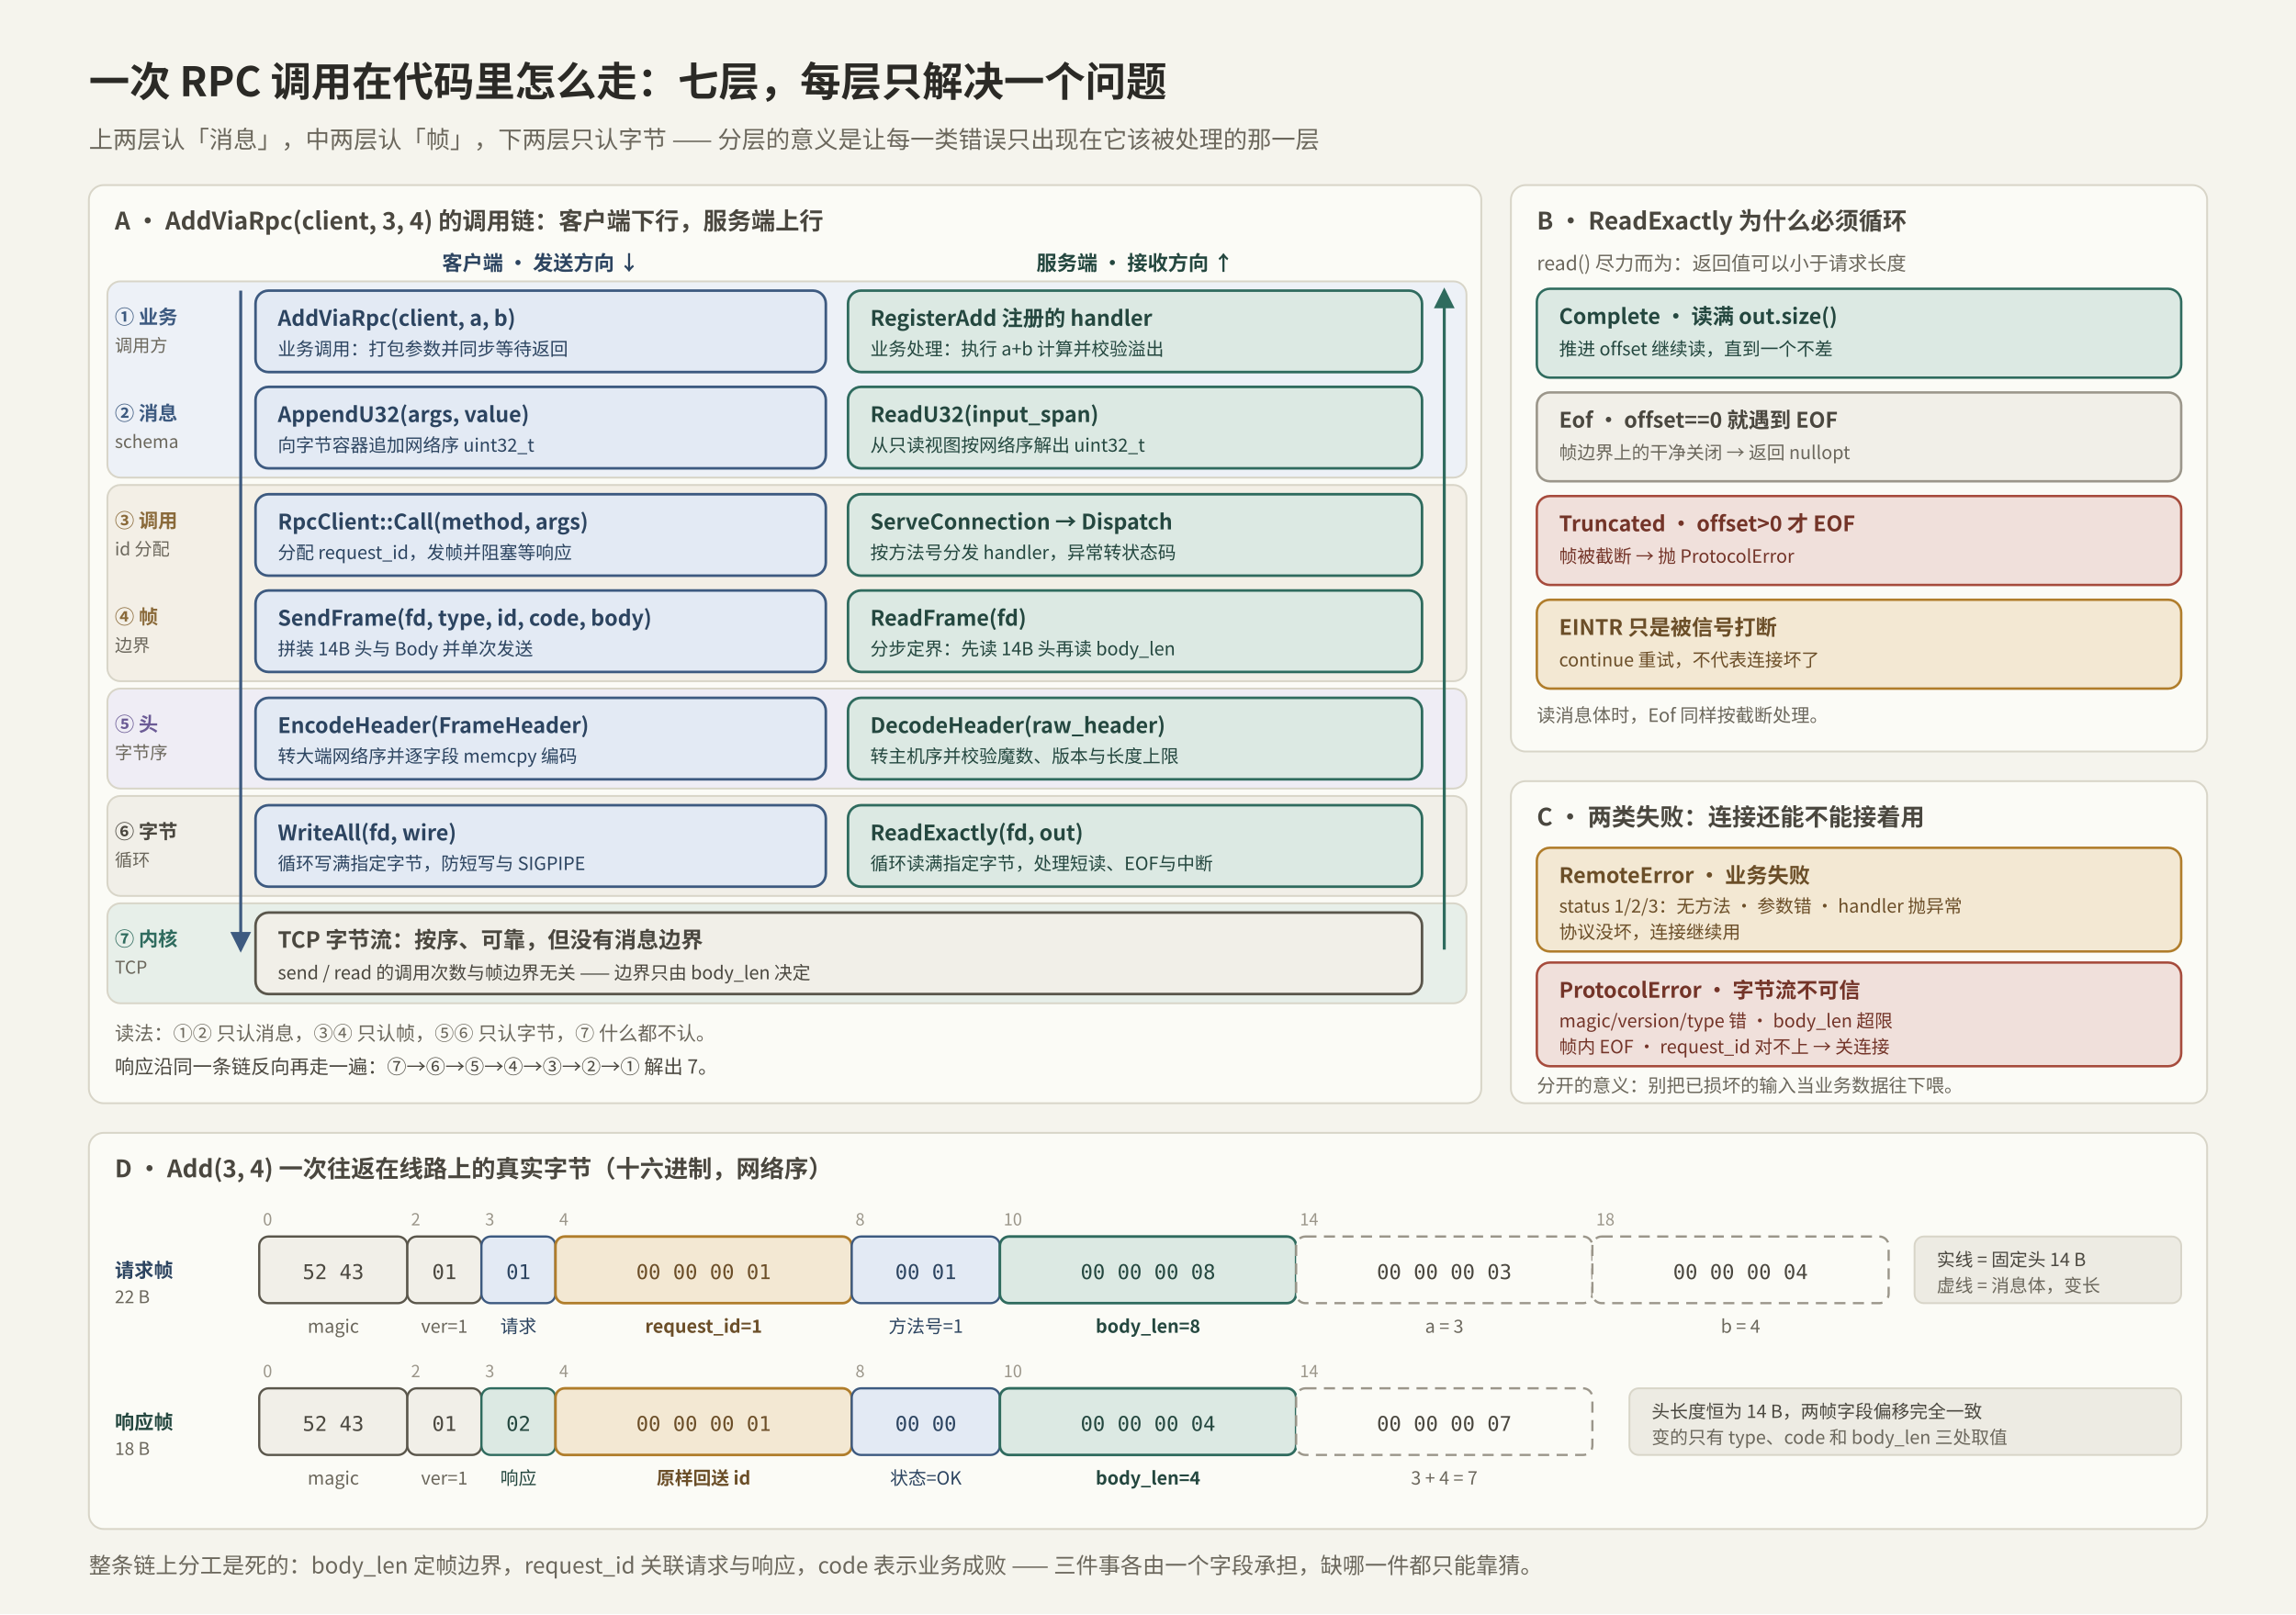
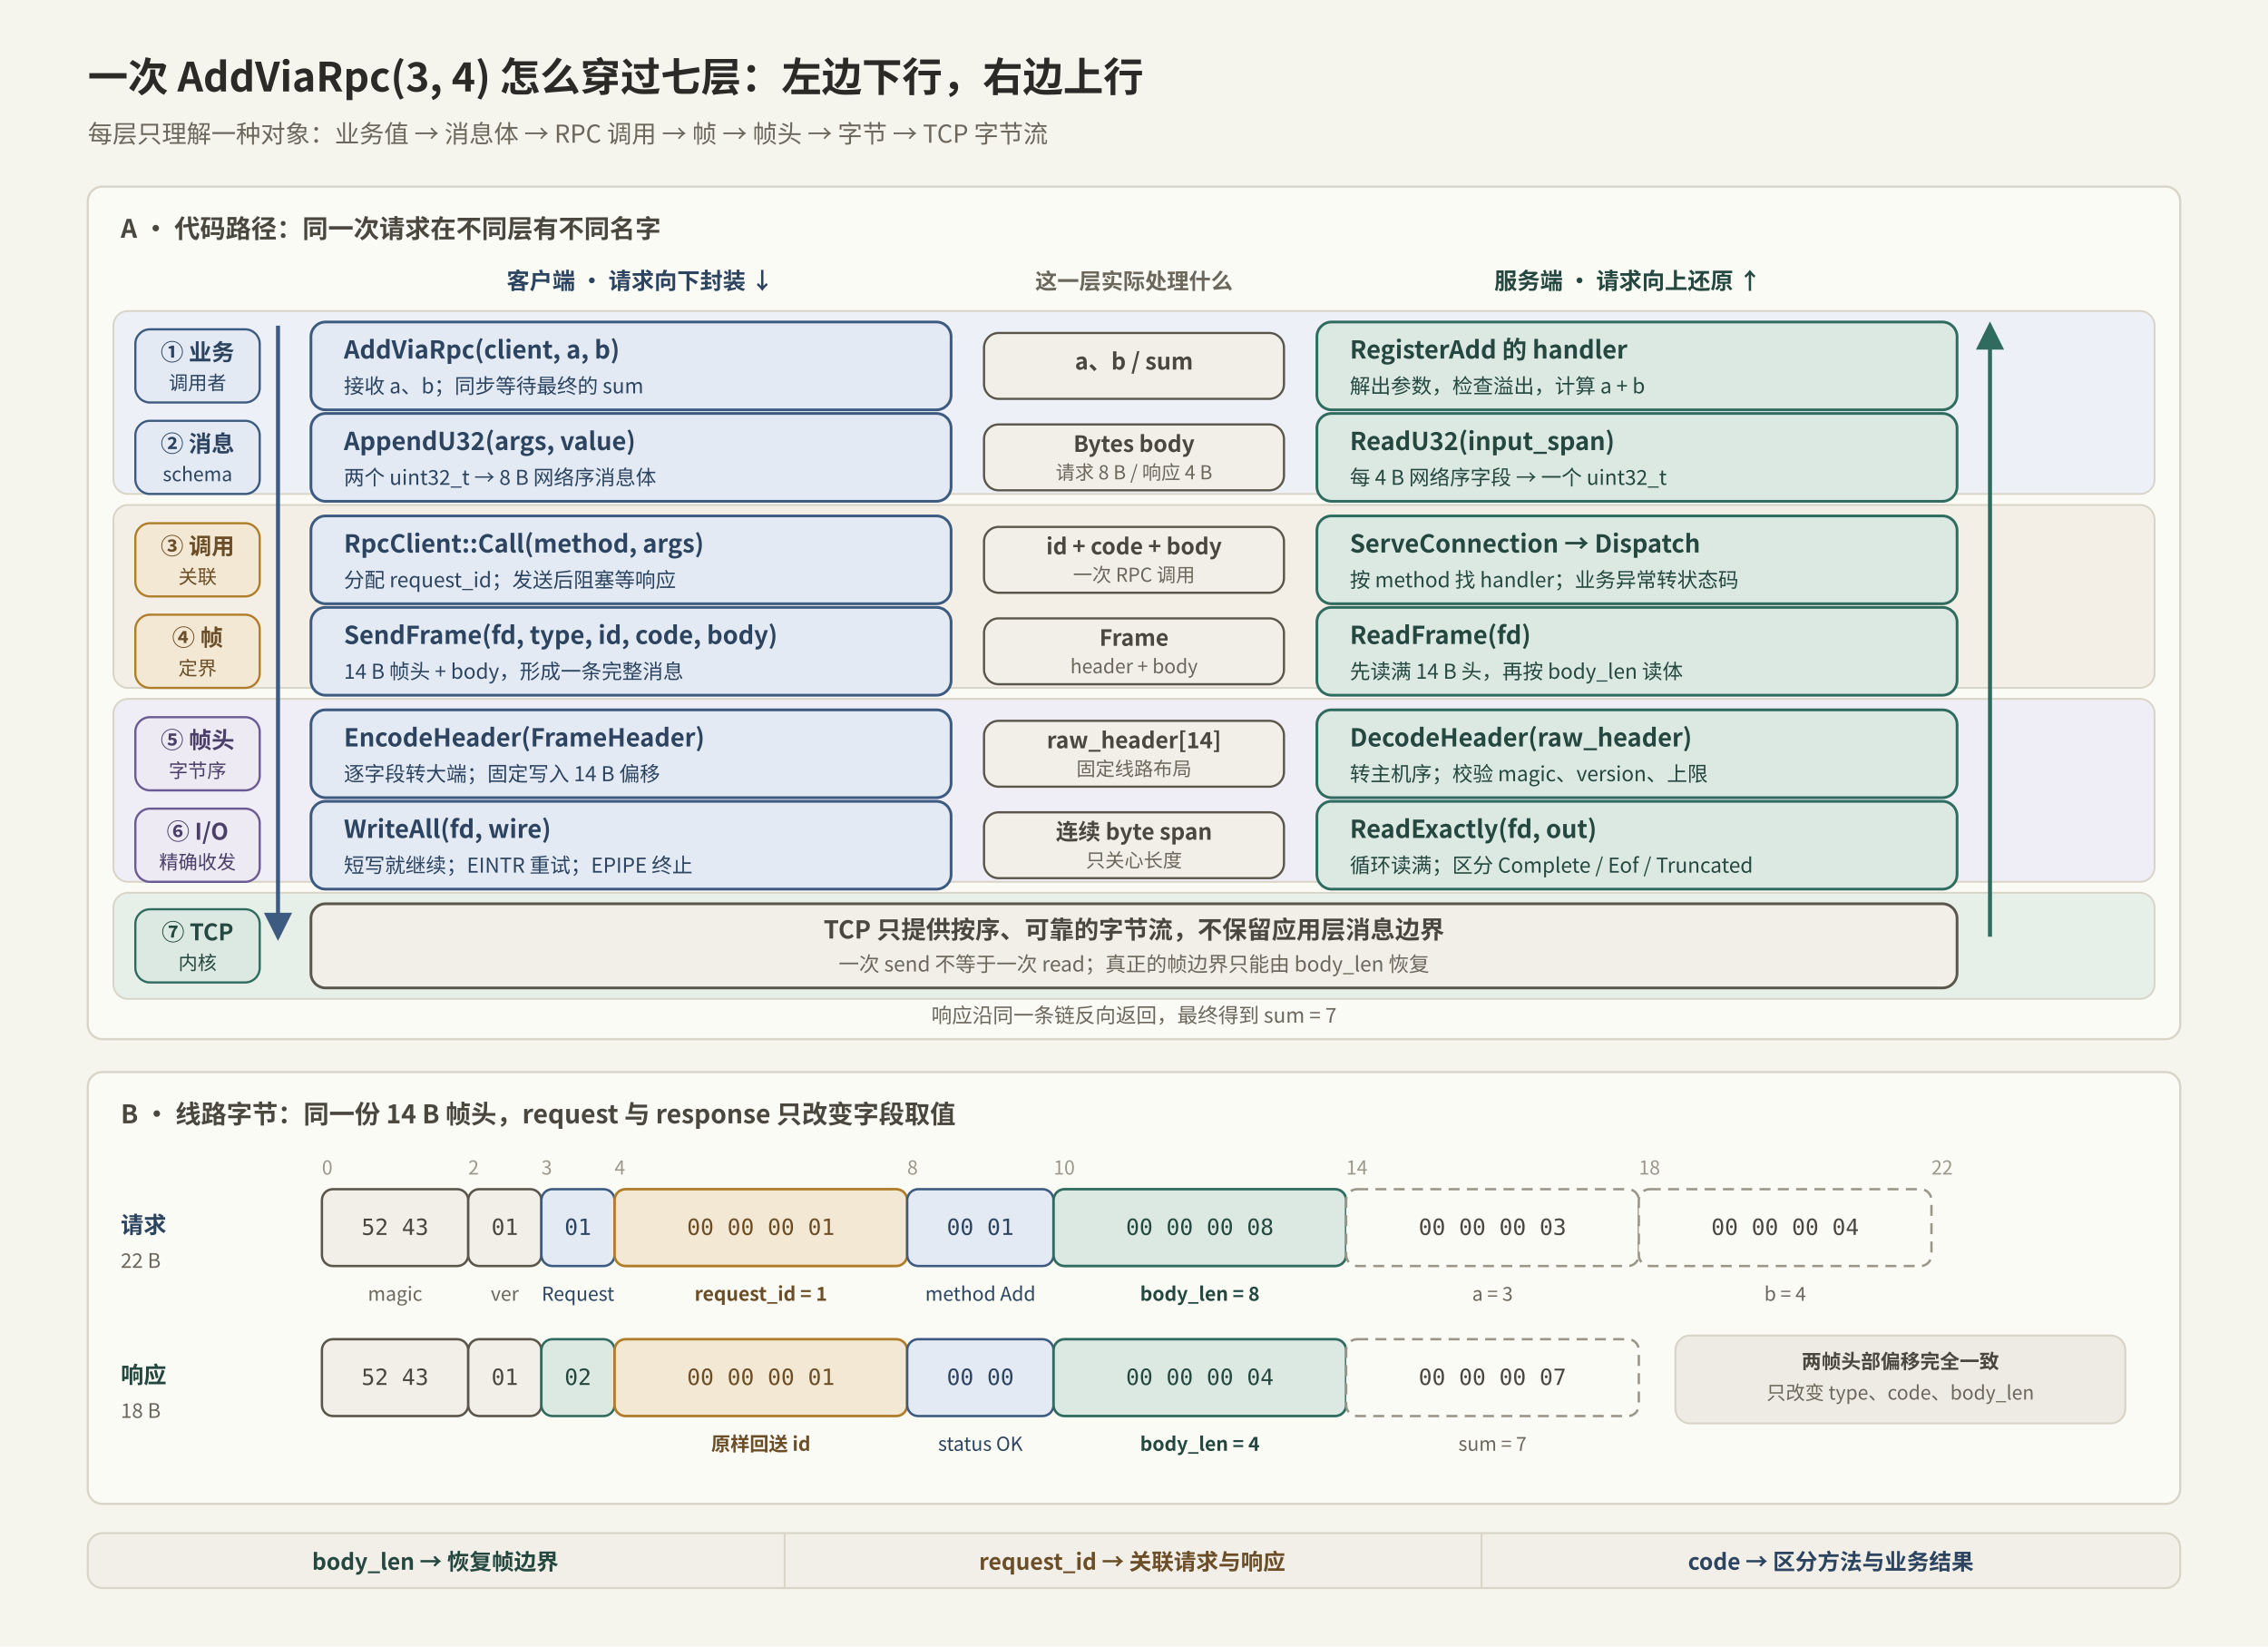
- <svg xmlns="http://www.w3.org/2000/svg" viewBox="0 0 1240 872" font-family="'PingFang SC','Hiragino Sans GB','Microsoft YaHei','Noto Sans CJK SC',sans-serif">
+ <svg xmlns="http://www.w3.org/2000/svg" viewBox="0 0 1240 900" font-family="'PingFang SC','Hiragino Sans GB','Microsoft YaHei','Noto Sans CJK SC',sans-serif">
  <defs>
-     <marker id="arrDown" viewBox="0 0 10 10" refX="8.5" refY="5" markerWidth="7" markerHeight="7" orient="auto-start-reverse">
+     <marker id="arr-blue" viewBox="0 0 10 10" refX="8.5" refY="5" markerWidth="7" markerHeight="7" orient="auto-start-reverse">
      <path d="M0,0 L10,5 L0,10 z" fill="#3D5A80" />
    </marker>
-     <marker id="arrUp" viewBox="0 0 10 10" refX="8.5" refY="5" markerWidth="7" markerHeight="7" orient="auto-start-reverse">
+     <marker id="arr-green" viewBox="0 0 10 10" refX="8.5" refY="5" markerWidth="7" markerHeight="7" orient="auto-start-reverse">
      <path d="M0,0 L10,5 L0,10 z" fill="#2F6B5E" />
    </marker>
-     <marker id="arr" viewBox="0 0 10 10" refX="8.5" refY="5" markerWidth="7" markerHeight="7" orient="auto-start-reverse">
+     <marker id="arr-neutral" viewBox="0 0 10 10" refX="8.5" refY="5" markerWidth="7" markerHeight="7" orient="auto-start-reverse">
      <path d="M0,0 L10,5 L0,10 z" fill="#5A564B" />
    </marker>
  </defs>
-   <rect x="0" y="0" width="1240" height="872" fill="rgb(245, 244, 237)" />
-   <text x="48" y="52" font-size="22" font-weight="700" fill="#2B2A26">一次 RPC 调用在代码里怎么走：七层，每层只解决一个问题</text>
-   <text x="48" y="80" font-size="13" fill="#6B675C">上两层认「消息」，中两层认「帧」，下两层只认字节 —— 分层的意义是让每一类错误只出现在它该被处理的那一层</text>
-   <rect x="48" y="100" width="752" height="496" rx="8" fill="#FBFBF6" stroke="#D8D5C8" stroke-width="1" />
-   <text x="62" y="124" font-size="13" font-weight="700" fill="#4A473F">A · AddViaRpc(client, 3, 4) 的调用链：客户端下行，服务端上行</text>
-   <text x="292" y="146" font-size="11" font-weight="700" fill="#2C4460" text-anchor="middle">客户端 · 发送方向 ↓</text>
-   <text x="613" y="146" font-size="11" font-weight="700" fill="#24473F" text-anchor="middle">服务端 · 接收方向 ↑</text>
-   <rect x="58" y="152" width="734" height="106" rx="7" fill="#EDF1F7" stroke="#D8D5C8" stroke-width="1" />
-   <rect x="58" y="262" width="734" height="106" rx="7" fill="#F3EFE6" stroke="#D8D5C8" stroke-width="1" />
-   <rect x="58" y="372" width="734" height="54" rx="7" fill="#EFEDF5" stroke="#D8D5C8" stroke-width="1" />
-   <rect x="58" y="430" width="734" height="54" rx="7" fill="#F1EFE8" stroke="#D8D5C8" stroke-width="1" />
-   <rect x="58" y="488" width="734" height="54" rx="7" fill="#E7EFE9" stroke="#D8D5C8" stroke-width="1" />
-   <line x1="130" y1="157" x2="130" y2="513" stroke="#3D5A80" stroke-width="1.6" marker-end="url(#arrDown)" />
-   <line x1="780" y1="513" x2="780" y2="157" stroke="#2F6B5E" stroke-width="1.6" marker-end="url(#arrUp)" />
-   <text x="62" y="175" font-size="10.5" font-weight="700" fill="#3D5A80">① 业务</text>
-   <text x="62" y="190" font-size="9.5" fill="#6B675C">调用方</text>
-   <rect x="138" y="157" width="308" height="44" rx="7" fill="#E3EAF4" stroke="#3D5A80" stroke-width="1.4" />
-   <text x="150" y="176" font-size="11.5" font-weight="700" fill="#2C4460">AddViaRpc(client, a, b)</text>
-   <text x="150" y="192" font-size="9.8" fill="#2C4460">业务调用：打包参数并同步等待返回</text>
-   <rect x="458" y="157" width="310" height="44" rx="7" fill="#DCE9E3" stroke="#2F6B5E" stroke-width="1.4" />
-   <text x="470" y="176" font-size="11.5" font-weight="700" fill="#24473F">RegisterAdd 注册的 handler</text>
-   <text x="470" y="192" font-size="9.8" fill="#24473F">业务处理：执行 a+b 计算并校验溢出</text>
-   <text x="62" y="227" font-size="10.5" font-weight="700" fill="#3D5A80">② 消息</text>
-   <text x="62" y="242" font-size="9.5" fill="#6B675C">schema</text>
-   <rect x="138" y="209" width="308" height="44" rx="7" fill="#E3EAF4" stroke="#3D5A80" stroke-width="1.4" />
-   <text x="150" y="228" font-size="11.5" font-weight="700" fill="#2C4460">AppendU32(args, value)</text>
-   <text x="150" y="244" font-size="9.8" fill="#2C4460">向字节容器追加网络序 uint32_t</text>
-   <rect x="458" y="209" width="310" height="44" rx="7" fill="#DCE9E3" stroke="#2F6B5E" stroke-width="1.4" />
-   <text x="470" y="228" font-size="11.5" font-weight="700" fill="#24473F">ReadU32(input_span)</text>
-   <text x="470" y="244" font-size="9.8" fill="#24473F">从只读视图按网络序解出 uint32_t</text>
-   <text x="62" y="285" font-size="10.5" font-weight="700" fill="#8A6A3A">③ 调用</text>
-   <text x="62" y="300" font-size="9.5" fill="#6B675C">id 分配</text>
-   <rect x="138" y="267" width="308" height="44" rx="7" fill="#E3EAF4" stroke="#3D5A80" stroke-width="1.4" />
-   <text x="150" y="286" font-size="11.5" font-weight="700" fill="#2C4460">RpcClient::Call(method, args)</text>
-   <text x="150" y="302" font-size="9.8" fill="#2C4460">分配 request_id，发帧并阻塞等响应</text>
-   <rect x="458" y="267" width="310" height="44" rx="7" fill="#DCE9E3" stroke="#2F6B5E" stroke-width="1.4" />
-   <text x="470" y="286" font-size="11.5" font-weight="700" fill="#24473F">ServeConnection → Dispatch</text>
-   <text x="470" y="302" font-size="9.8" fill="#24473F">按方法号分发 handler，异常转状态码</text>
-   <text x="62" y="337" font-size="10.5" font-weight="700" fill="#8A6A3A">④ 帧</text>
-   <text x="62" y="352" font-size="9.5" fill="#6B675C">边界</text>
-   <rect x="138" y="319" width="308" height="44" rx="7" fill="#E3EAF4" stroke="#3D5A80" stroke-width="1.4" />
-   <text x="150" y="338" font-size="11.5" font-weight="700" fill="#2C4460">SendFrame(fd, type, id, code, body)</text>
-   <text x="150" y="354" font-size="9.8" fill="#2C4460">拼装 14B 头与 Body 并单次发送</text>
-   <rect x="458" y="319" width="310" height="44" rx="7" fill="#DCE9E3" stroke="#2F6B5E" stroke-width="1.4" />
-   <text x="470" y="338" font-size="11.5" font-weight="700" fill="#24473F">ReadFrame(fd)</text>
-   <text x="470" y="354" font-size="9.8" fill="#24473F">分步定界：先读 14B 头再读 body_len</text>
-   <text x="62" y="395" font-size="10.5" font-weight="700" fill="#6B5B95">⑤ 头</text>
-   <text x="62" y="410" font-size="9.5" fill="#6B675C">字节序</text>
-   <rect x="138" y="377" width="308" height="44" rx="7" fill="#E3EAF4" stroke="#3D5A80" stroke-width="1.4" />
-   <text x="150" y="396" font-size="11.5" font-weight="700" fill="#2C4460">EncodeHeader(FrameHeader)</text>
-   <text x="150" y="412" font-size="9.8" fill="#2C4460">转大端网络序并逐字段 memcpy 编码</text>
-   <rect x="458" y="377" width="310" height="44" rx="7" fill="#DCE9E3" stroke="#2F6B5E" stroke-width="1.4" />
-   <text x="470" y="396" font-size="11.5" font-weight="700" fill="#24473F">DecodeHeader(raw_header)</text>
-   <text x="470" y="412" font-size="9.8" fill="#24473F">转主机序并校验魔数、版本与长度上限</text>
-   <text x="62" y="453" font-size="10.5" font-weight="700" fill="#4A473F">⑥ 字节</text>
-   <text x="62" y="468" font-size="9.5" fill="#6B675C">循环</text>
-   <rect x="138" y="435" width="308" height="44" rx="7" fill="#E3EAF4" stroke="#3D5A80" stroke-width="1.4" />
-   <text x="150" y="454" font-size="11.5" font-weight="700" fill="#2C4460">WriteAll(fd, wire)</text>
-   <text x="150" y="470" font-size="9.8" fill="#2C4460">循环写满指定字节，防短写与 SIGPIPE</text>
-   <rect x="458" y="435" width="310" height="44" rx="7" fill="#DCE9E3" stroke="#2F6B5E" stroke-width="1.4" />
-   <text x="470" y="454" font-size="11.5" font-weight="700" fill="#24473F">ReadExactly(fd, out)</text>
-   <text x="470" y="470" font-size="9.8" fill="#24473F">循环读满指定字节，处理短读、EOF与中断</text>
-   <text x="62" y="511" font-size="10.5" font-weight="700" fill="#2F6B5E">⑦ 内核</text>
-   <text x="62" y="526" font-size="9.5" fill="#6B675C">TCP</text>
-   <rect x="138" y="493" width="630" height="44" rx="7" fill="#F1EFE8" stroke="#5A564B" stroke-width="1.4" />
-   <text x="150" y="512" font-size="12" font-weight="700" fill="#4A473F">TCP 字节流：按序、可靠，但没有消息边界</text>
-   <text x="150" y="529" font-size="9.8" fill="#4A473F">send / read 的调用次数与帧边界无关 —— 边界只由 body_len 决定</text>
-   <text x="62" y="562" font-size="10.5" fill="#6B675C">读法：①② 只认消息，③④ 只认帧，⑤⑥ 只认字节，⑦ 什么都不认。</text>
-   <text x="62" y="580" font-size="10.5" fill="#4A473F">响应沿同一条链反向再走一遍：⑦→⑥→⑤→④→③→②→① 解出 7。</text>
-   <rect x="816" y="100" width="376" height="306" rx="8" fill="#FBFBF6" stroke="#D8D5C8" stroke-width="1" />
-   <text x="830" y="124" font-size="13" font-weight="700" fill="#4A473F">B · ReadExactly 为什么必须循环</text>
-   <text x="830" y="146" font-size="10.5" fill="#6B675C">read() 尽力而为：返回值可以小于请求长度</text>
-   <rect x="830" y="156" width="348" height="48" rx="7" fill="#DCE9E3" stroke="#2F6B5E" stroke-width="1.3" />
-   <text x="842" y="175" font-size="11.5" font-weight="700" fill="#24473F">Complete · 读满 out.size()</text>
-   <text x="842" y="192" font-size="9.8" fill="#24473F">推进 offset 继续读，直到一个不差</text>
-   <rect x="830" y="212" width="348" height="48" rx="7" fill="#F1EFE8" stroke="#9B968A" stroke-width="1.3" />
-   <text x="842" y="231" font-size="11.5" font-weight="700" fill="#4A473F">Eof · offset==0 就遇到 EOF</text>
-   <text x="842" y="248" font-size="9.8" fill="#6B675C">帧边界上的干净关闭 → 返回 nullopt</text>
-   <rect x="830" y="268" width="348" height="48" rx="7" fill="#F0E0DB" stroke="#A64B3C" stroke-width="1.3" />
-   <text x="842" y="287" font-size="11.5" font-weight="700" fill="#733428">Truncated · offset&gt;0 才 EOF</text>
-   <text x="842" y="304" font-size="9.8" fill="#733428">帧被截断 → 抛 ProtocolError</text>
-   <rect x="830" y="324" width="348" height="48" rx="7" fill="#F3E8D3" stroke="#B07D2B" stroke-width="1.3" />
-   <text x="842" y="343" font-size="11.5" font-weight="700" fill="#6B4E28">EINTR 只是被信号打断</text>
-   <text x="842" y="360" font-size="9.8" fill="#6B4E28">continue 重试，不代表连接坏了</text>
-   <text x="830" y="390" font-size="10" fill="#6B675C">读消息体时，Eof 同样按截断处理。</text>
-   <rect x="816" y="422" width="376" height="174" rx="8" fill="#FBFBF6" stroke="#D8D5C8" stroke-width="1" />
-   <text x="830" y="446" font-size="13" font-weight="700" fill="#4A473F">C · 两类失败：连接还能不能接着用</text>
-   <rect x="830" y="458" width="348" height="56" rx="7" fill="#F3E8D3" stroke="#B07D2B" stroke-width="1.3" />
-   <text x="842" y="477" font-size="11.5" font-weight="700" fill="#6B4E28">RemoteError · 业务失败</text>
-   <text x="842" y="493" font-size="9.8" fill="#6B4E28">status 1/2/3：无方法 · 参数错 · handler 抛异常</text>
-   <text x="842" y="507" font-size="9.8" fill="#6B4E28">协议没坏，连接继续用</text>
-   <rect x="830" y="520" width="348" height="56" rx="7" fill="#F0E0DB" stroke="#A64B3C" stroke-width="1.3" />
-   <text x="842" y="539" font-size="11.5" font-weight="700" fill="#733428">ProtocolError · 字节流不可信</text>
-   <text x="842" y="555" font-size="9.8" fill="#733428">magic/version/type 错 · body_len 超限</text>
-   <text x="842" y="569" font-size="9.8" fill="#733428">帧内 EOF · request_id 对不上 → 关连接</text>
-   <text x="830" y="590" font-size="10" fill="#6B675C">分开的意义：别把已损坏的输入当业务数据往下喂。</text>
-   <rect x="48" y="612" width="1144" height="214" rx="8" fill="#FBFBF6" stroke="#D8D5C8" stroke-width="1" />
-   <text x="62" y="636" font-size="13" font-weight="700" fill="#4A473F">D · Add(3, 4) 一次往返在线路上的真实字节（十六进制，网络序）</text>
-   <text x="62" y="690" font-size="10.5" font-weight="700" fill="#2C4460">请求帧</text>
-   <text x="62" y="704" font-size="9.5" fill="#6B675C">22 B</text>
-   <text x="142" y="662" font-size="9" fill="#9B968A">0</text>
-   <text x="222" y="662" font-size="9" fill="#9B968A">2</text>
-   <text x="262" y="662" font-size="9" fill="#9B968A">3</text>
-   <text x="302" y="662" font-size="9" fill="#9B968A">4</text>
-   <text x="462" y="662" font-size="9" fill="#9B968A">8</text>
-   <text x="542" y="662" font-size="9" fill="#9B968A">10</text>
-   <text x="702" y="662" font-size="9" fill="#9B968A">14</text>
-   <text x="862" y="662" font-size="9" fill="#9B968A">18</text>
-   <rect x="140" y="668" width="80" height="36" rx="5" fill="#F1EFE8" stroke="#5A564B" stroke-width="1.2" />
-   <text x="180" y="691" font-size="11" font-family="ui-monospace,Menlo,Consolas,monospace" fill="#4A473F" text-anchor="middle">52 43</text>
-   <text x="180" y="720" font-size="9.8" fill="#6B675C" text-anchor="middle">magic</text>
-   <rect x="220" y="668" width="40" height="36" rx="5" fill="#F1EFE8" stroke="#5A564B" stroke-width="1.2" />
-   <text x="240" y="691" font-size="11" font-family="ui-monospace,Menlo,Consolas,monospace" fill="#4A473F" text-anchor="middle">01</text>
-   <text x="240" y="720" font-size="9.8" fill="#6B675C" text-anchor="middle">ver=1</text>
-   <rect x="260" y="668" width="40" height="36" rx="5" fill="#E3EAF4" stroke="#3D5A80" stroke-width="1.2" />
-   <text x="280" y="691" font-size="11" font-family="ui-monospace,Menlo,Consolas,monospace" fill="#2C4460" text-anchor="middle">01</text>
-   <text x="280" y="720" font-size="9.8" fill="#2C4460" text-anchor="middle">请求</text>
-   <rect x="300" y="668" width="160" height="36" rx="5" fill="#F3E8D3" stroke="#B07D2B" stroke-width="1.4" />
-   <text x="380" y="691" font-size="11" font-family="ui-monospace,Menlo,Consolas,monospace" fill="#6B4E28" text-anchor="middle">00 00 00 01</text>
-   <text x="380" y="720" font-size="9.8" font-weight="600" fill="#6B4E28" text-anchor="middle">request_id=1</text>
-   <rect x="460" y="668" width="80" height="36" rx="5" fill="#E3EAF4" stroke="#3D5A80" stroke-width="1.2" />
-   <text x="500" y="691" font-size="11" font-family="ui-monospace,Menlo,Consolas,monospace" fill="#2C4460" text-anchor="middle">00 01</text>
-   <text x="500" y="720" font-size="9.8" fill="#2C4460" text-anchor="middle">方法号=1</text>
-   <rect x="540" y="668" width="160" height="36" rx="5" fill="#DCE9E3" stroke="#2F6B5E" stroke-width="1.4" />
-   <text x="620" y="691" font-size="11" font-family="ui-monospace,Menlo,Consolas,monospace" fill="#24473F" text-anchor="middle">00 00 00 08</text>
-   <text x="620" y="720" font-size="9.8" font-weight="600" fill="#24473F" text-anchor="middle">body_len=8</text>
-   <rect x="700" y="668" width="160" height="36" rx="5" fill="#FBFBF6" stroke="#9B968A" stroke-width="1.2" stroke-dasharray="6 4" />
-   <text x="780" y="691" font-size="11" font-family="ui-monospace,Menlo,Consolas,monospace" fill="#4A473F" text-anchor="middle">00 00 00 03</text>
-   <text x="780" y="720" font-size="9.8" fill="#6B675C" text-anchor="middle">a = 3</text>
-   <rect x="860" y="668" width="160" height="36" rx="5" fill="#FBFBF6" stroke="#9B968A" stroke-width="1.2" stroke-dasharray="6 4" />
-   <text x="940" y="691" font-size="11" font-family="ui-monospace,Menlo,Consolas,monospace" fill="#4A473F" text-anchor="middle">00 00 00 04</text>
-   <text x="940" y="720" font-size="9.8" fill="#6B675C" text-anchor="middle">b = 4</text>
-   <rect x="1034" y="668" width="144" height="36" rx="5" fill="#EDEBE3" stroke="#D8D5C8" stroke-width="1" />
-   <text x="1046" y="684" font-size="9.8" fill="#4A473F">实线 = 固定头 14 B</text>
-   <text x="1046" y="698" font-size="9.8" fill="#6B675C">虚线 = 消息体，变长</text>
-   <text x="62" y="772" font-size="10.5" font-weight="700" fill="#24473F">响应帧</text>
-   <text x="62" y="786" font-size="9.5" fill="#6B675C">18 B</text>
-   <text x="142" y="744" font-size="9" fill="#9B968A">0</text>
-   <text x="222" y="744" font-size="9" fill="#9B968A">2</text>
-   <text x="262" y="744" font-size="9" fill="#9B968A">3</text>
-   <text x="302" y="744" font-size="9" fill="#9B968A">4</text>
-   <text x="462" y="744" font-size="9" fill="#9B968A">8</text>
-   <text x="542" y="744" font-size="9" fill="#9B968A">10</text>
-   <text x="702" y="744" font-size="9" fill="#9B968A">14</text>
-   <rect x="140" y="750" width="80" height="36" rx="5" fill="#F1EFE8" stroke="#5A564B" stroke-width="1.2" />
-   <text x="180" y="773" font-size="11" font-family="ui-monospace,Menlo,Consolas,monospace" fill="#4A473F" text-anchor="middle">52 43</text>
-   <text x="180" y="802" font-size="9.8" fill="#6B675C" text-anchor="middle">magic</text>
-   <rect x="220" y="750" width="40" height="36" rx="5" fill="#F1EFE8" stroke="#5A564B" stroke-width="1.2" />
-   <text x="240" y="773" font-size="11" font-family="ui-monospace,Menlo,Consolas,monospace" fill="#4A473F" text-anchor="middle">01</text>
-   <text x="240" y="802" font-size="9.8" fill="#6B675C" text-anchor="middle">ver=1</text>
-   <rect x="260" y="750" width="40" height="36" rx="5" fill="#DCE9E3" stroke="#2F6B5E" stroke-width="1.2" />
-   <text x="280" y="773" font-size="11" font-family="ui-monospace,Menlo,Consolas,monospace" fill="#24473F" text-anchor="middle">02</text>
-   <text x="280" y="802" font-size="9.8" fill="#24473F" text-anchor="middle">响应</text>
-   <rect x="300" y="750" width="160" height="36" rx="5" fill="#F3E8D3" stroke="#B07D2B" stroke-width="1.4" />
-   <text x="380" y="773" font-size="11" font-family="ui-monospace,Menlo,Consolas,monospace" fill="#6B4E28" text-anchor="middle">00 00 00 01</text>
-   <text x="380" y="802" font-size="9.8" font-weight="600" fill="#6B4E28" text-anchor="middle">原样回送 id</text>
-   <rect x="460" y="750" width="80" height="36" rx="5" fill="#E3EAF4" stroke="#3D5A80" stroke-width="1.2" />
-   <text x="500" y="773" font-size="11" font-family="ui-monospace,Menlo,Consolas,monospace" fill="#2C4460" text-anchor="middle">00 00</text>
-   <text x="500" y="802" font-size="9.8" fill="#2C4460" text-anchor="middle">状态=OK</text>
-   <rect x="540" y="750" width="160" height="36" rx="5" fill="#DCE9E3" stroke="#2F6B5E" stroke-width="1.4" />
-   <text x="620" y="773" font-size="11" font-family="ui-monospace,Menlo,Consolas,monospace" fill="#24473F" text-anchor="middle">00 00 00 04</text>
-   <text x="620" y="802" font-size="9.8" font-weight="600" fill="#24473F" text-anchor="middle">body_len=4</text>
-   <rect x="700" y="750" width="160" height="36" rx="5" fill="#FBFBF6" stroke="#9B968A" stroke-width="1.2" stroke-dasharray="6 4" />
-   <text x="780" y="773" font-size="11" font-family="ui-monospace,Menlo,Consolas,monospace" fill="#4A473F" text-anchor="middle">00 00 00 07</text>
-   <text x="780" y="802" font-size="9.8" fill="#6B675C" text-anchor="middle">3 + 4 = 7</text>
-   <rect x="880" y="750" width="298" height="36" rx="5" fill="#EDEBE3" stroke="#D8D5C8" stroke-width="1" />
-   <text x="892" y="766" font-size="9.8" fill="#4A473F">头长度恒为 14 B，两帧字段偏移完全一致</text>
-   <text x="892" y="780" font-size="9.8" fill="#6B675C">变的只有 type、code 和 body_len 三处取值</text>
-   <text x="48" y="850" font-size="12" fill="#6B675C">整条链上分工是死的：body_len 定帧边界，request_id 关联请求与响应，code 表示业务成败 —— 三件事各由一个字段承担，缺哪一件都只能靠猜。</text>
+   <rect x="0" y="0" width="1240" height="900" fill="rgb(245, 244, 237)" />
+   <text x="48" y="50" font-size="22" font-weight="700" fill="#2B2A26">一次 AddViaRpc(3, 4) 怎么穿过七层：左边下行，右边上行</text>
+   <text x="48" y="78" font-size="13.5" fill="#6B675C">每层只理解一种对象：业务值 → 消息体 → RPC 调用 → 帧 → 帧头 → 字节 → TCP 字节流</text>
+   <rect x="48" y="102" width="1144" height="466" rx="8" fill="#FBFBF6" stroke="#D8D5C8" stroke-width="1.2" />
+   <text x="66" y="130" font-size="14" font-weight="700" fill="#4A473F">A · 代码路径：同一次请求在不同层有不同名字</text>
+   <text x="350" y="158" font-size="12.5" font-weight="700" fill="#2C4460" text-anchor="middle">客户端 · 请求向下封装 ↓</text>
+   <text x="620" y="158" font-size="12" font-weight="700" fill="#6B675C" text-anchor="middle">这一层实际处理什么</text>
+   <text x="890" y="158" font-size="12.5" font-weight="700" fill="#24473F" text-anchor="middle">服务端 · 请求向上还原 ↑</text>
+   <rect x="62" y="170" width="1116" height="100" rx="8" fill="#EDF1F7" stroke="#D8D5C8" stroke-width="1" />
+   <rect x="62" y="276" width="1116" height="100" rx="8" fill="#F3EFE6" stroke="#D8D5C8" stroke-width="1" />
+   <rect x="62" y="382" width="1116" height="100" rx="8" fill="#EFEDF5" stroke="#D8D5C8" stroke-width="1" />
+   <rect x="62" y="488" width="1116" height="58" rx="8" fill="#E7EFE9" stroke="#D8D5C8" stroke-width="1" />
+   <line x1="152" y1="178" x2="152" y2="512" stroke="#3D5A80" stroke-width="2.2" marker-end="url(#arr-blue)" />
+   <line x1="1088" y1="512" x2="1088" y2="178" stroke="#2F6B5E" stroke-width="2.2" marker-end="url(#arr-green)" />
+   <rect x="74" y="180" width="68" height="40" rx="8" fill="#E3EAF4" stroke="#3D5A80" stroke-width="1.2" />
+   <text x="108" y="197" font-size="12.5" font-weight="700" fill="#2C4460" text-anchor="middle">① 业务</text>
+   <text x="108" y="213" font-size="10.5" fill="#2C4460" text-anchor="middle">调用者</text>
+   <rect x="170" y="176" width="350" height="48" rx="8" fill="#E3EAF4" stroke="#3D5A80" stroke-width="1.5" />
+   <text x="188" y="196" font-size="13.5" font-weight="700" fill="#2C4460">AddViaRpc(client, a, b)</text>
+   <text x="188" y="215" font-size="11.2" fill="#2C4460">接收 a、b；同步等待最终的 sum</text>
+   <rect x="538" y="182" width="164" height="36" rx="8" fill="#F1EFE8" stroke="#5A564B" stroke-width="1.2" />
+   <text x="620" y="202" font-size="12.5" font-weight="700" fill="#4A473F" text-anchor="middle">a、b / sum</text>
+   <rect x="720" y="176" width="350" height="48" rx="8" fill="#DCE9E3" stroke="#2F6B5E" stroke-width="1.5" />
+   <text x="738" y="196" font-size="13.5" font-weight="700" fill="#24473F">RegisterAdd 的 handler</text>
+   <text x="738" y="215" font-size="11.2" fill="#24473F">解出参数，检查溢出，计算 a + b</text>
+   <rect x="74" y="230" width="68" height="40" rx="8" fill="#E3EAF4" stroke="#3D5A80" stroke-width="1.2" />
+   <text x="108" y="247" font-size="12.5" font-weight="700" fill="#2C4460" text-anchor="middle">② 消息</text>
+   <text x="108" y="263" font-size="10.5" fill="#2C4460" text-anchor="middle">schema</text>
+   <rect x="170" y="226" width="350" height="48" rx="8" fill="#E3EAF4" stroke="#3D5A80" stroke-width="1.5" />
+   <text x="188" y="246" font-size="13.5" font-weight="700" fill="#2C4460">AppendU32(args, value)</text>
+   <text x="188" y="265" font-size="11.2" fill="#2C4460">两个 uint32_t → 8 B 网络序消息体</text>
+   <rect x="538" y="232" width="164" height="36" rx="8" fill="#F1EFE8" stroke="#5A564B" stroke-width="1.2" />
+   <text x="620" y="247" font-size="12.2" font-weight="700" fill="#4A473F" text-anchor="middle">Bytes body</text>
+   <text x="620" y="262" font-size="10.5" fill="#6B675C" text-anchor="middle">请求 8 B / 响应 4 B</text>
+   <rect x="720" y="226" width="350" height="48" rx="8" fill="#DCE9E3" stroke="#2F6B5E" stroke-width="1.5" />
+   <text x="738" y="246" font-size="13.5" font-weight="700" fill="#24473F">ReadU32(input_span)</text>
+   <text x="738" y="265" font-size="11.2" fill="#24473F">每 4 B 网络序字段 → 一个 uint32_t</text>
+   <rect x="74" y="286" width="68" height="40" rx="8" fill="#F3E8D3" stroke="#B07D2B" stroke-width="1.2" />
+   <text x="108" y="303" font-size="12.5" font-weight="700" fill="#6B4E28" text-anchor="middle">③ 调用</text>
+   <text x="108" y="319" font-size="10.5" fill="#6B4E28" text-anchor="middle">关联</text>
+   <rect x="170" y="282" width="350" height="48" rx="8" fill="#E3EAF4" stroke="#3D5A80" stroke-width="1.5" />
+   <text x="188" y="302" font-size="13.5" font-weight="700" fill="#2C4460">RpcClient::Call(method, args)</text>
+   <text x="188" y="321" font-size="11.2" fill="#2C4460">分配 request_id；发送后阻塞等响应</text>
+   <rect x="538" y="288" width="164" height="36" rx="8" fill="#F1EFE8" stroke="#5A564B" stroke-width="1.2" />
+   <text x="620" y="303" font-size="12.2" font-weight="700" fill="#4A473F" text-anchor="middle">id + code + body</text>
+   <text x="620" y="318" font-size="10.5" fill="#6B675C" text-anchor="middle">一次 RPC 调用</text>
+   <rect x="720" y="282" width="350" height="48" rx="8" fill="#DCE9E3" stroke="#2F6B5E" stroke-width="1.5" />
+   <text x="738" y="302" font-size="13.5" font-weight="700" fill="#24473F">ServeConnection → Dispatch</text>
+   <text x="738" y="321" font-size="11.2" fill="#24473F">按 method 找 handler；业务异常转状态码</text>
+   <rect x="74" y="336" width="68" height="40" rx="8" fill="#F3E8D3" stroke="#B07D2B" stroke-width="1.2" />
+   <text x="108" y="353" font-size="12.5" font-weight="700" fill="#6B4E28" text-anchor="middle">④ 帧</text>
+   <text x="108" y="369" font-size="10.5" fill="#6B4E28" text-anchor="middle">定界</text>
+   <rect x="170" y="332" width="350" height="48" rx="8" fill="#E3EAF4" stroke="#3D5A80" stroke-width="1.5" />
+   <text x="188" y="352" font-size="13.5" font-weight="700" fill="#2C4460">SendFrame(fd, type, id, code, body)</text>
+   <text x="188" y="371" font-size="11.2" fill="#2C4460">14 B 帧头 + body，形成一条完整消息</text>
+   <rect x="538" y="338" width="164" height="36" rx="8" fill="#F1EFE8" stroke="#5A564B" stroke-width="1.2" />
+   <text x="620" y="353" font-size="12.2" font-weight="700" fill="#4A473F" text-anchor="middle">Frame</text>
+   <text x="620" y="368" font-size="10.5" fill="#6B675C" text-anchor="middle">header + body</text>
+   <rect x="720" y="332" width="350" height="48" rx="8" fill="#DCE9E3" stroke="#2F6B5E" stroke-width="1.5" />
+   <text x="738" y="352" font-size="13.5" font-weight="700" fill="#24473F">ReadFrame(fd)</text>
+   <text x="738" y="371" font-size="11.2" fill="#24473F">先读满 14 B 头，再按 body_len 读体</text>
+   <rect x="74" y="392" width="68" height="40" rx="8" fill="#EDEAF3" stroke="#6B5B95" stroke-width="1.2" />
+   <text x="108" y="409" font-size="12.5" font-weight="700" fill="#4A3F68" text-anchor="middle">⑤ 帧头</text>
+   <text x="108" y="425" font-size="10.5" fill="#4A3F68" text-anchor="middle">字节序</text>
+   <rect x="170" y="388" width="350" height="48" rx="8" fill="#E3EAF4" stroke="#3D5A80" stroke-width="1.5" />
+   <text x="188" y="408" font-size="13.5" font-weight="700" fill="#2C4460">EncodeHeader(FrameHeader)</text>
+   <text x="188" y="427" font-size="11.2" fill="#2C4460">逐字段转大端；固定写入 14 B 偏移</text>
+   <rect x="538" y="394" width="164" height="36" rx="8" fill="#F1EFE8" stroke="#5A564B" stroke-width="1.2" />
+   <text x="620" y="409" font-size="12.2" font-weight="700" fill="#4A473F" text-anchor="middle">raw_header[14]</text>
+   <text x="620" y="424" font-size="10.5" fill="#6B675C" text-anchor="middle">固定线路布局</text>
+   <rect x="720" y="388" width="350" height="48" rx="8" fill="#DCE9E3" stroke="#2F6B5E" stroke-width="1.5" />
+   <text x="738" y="408" font-size="13.5" font-weight="700" fill="#24473F">DecodeHeader(raw_header)</text>
+   <text x="738" y="427" font-size="11.2" fill="#24473F">转主机序；校验 magic、version、上限</text>
+   <rect x="74" y="442" width="68" height="40" rx="8" fill="#EDEAF3" stroke="#6B5B95" stroke-width="1.2" />
+   <text x="108" y="459" font-size="12.5" font-weight="700" fill="#4A3F68" text-anchor="middle">⑥ I/O</text>
+   <text x="108" y="475" font-size="10.5" fill="#4A3F68" text-anchor="middle">精确收发</text>
+   <rect x="170" y="438" width="350" height="48" rx="8" fill="#E3EAF4" stroke="#3D5A80" stroke-width="1.5" />
+   <text x="188" y="458" font-size="13.5" font-weight="700" fill="#2C4460">WriteAll(fd, wire)</text>
+   <text x="188" y="477" font-size="11.2" fill="#2C4460">短写就继续；EINTR 重试；EPIPE 终止</text>
+   <rect x="538" y="444" width="164" height="36" rx="8" fill="#F1EFE8" stroke="#5A564B" stroke-width="1.2" />
+   <text x="620" y="459" font-size="12.2" font-weight="700" fill="#4A473F" text-anchor="middle">连续 byte span</text>
+   <text x="620" y="474" font-size="10.5" fill="#6B675C" text-anchor="middle">只关心长度</text>
+   <rect x="720" y="438" width="350" height="48" rx="8" fill="#DCE9E3" stroke="#2F6B5E" stroke-width="1.5" />
+   <text x="738" y="458" font-size="13.5" font-weight="700" fill="#24473F">ReadExactly(fd, out)</text>
+   <text x="738" y="477" font-size="11.2" fill="#24473F">循环读满；区分 Complete / Eof / Truncated</text>
+   <rect x="74" y="497" width="68" height="40" rx="8" fill="#DCE9E3" stroke="#2F6B5E" stroke-width="1.2" />
+   <text x="108" y="514" font-size="12.5" font-weight="700" fill="#24473F" text-anchor="middle">⑦ TCP</text>
+   <text x="108" y="530" font-size="10.5" fill="#24473F" text-anchor="middle">内核</text>
+   <rect x="170" y="494" width="900" height="46" rx="8" fill="#F1EFE8" stroke="#5A564B" stroke-width="1.5" />
+   <text x="620" y="513" font-size="13.5" font-weight="700" fill="#4A473F" text-anchor="middle">TCP 只提供按序、可靠的字节流，不保留应用层消息边界</text>
+   <text x="620" y="531" font-size="11.2" fill="#6B675C" text-anchor="middle">一次 send 不等于一次 read；真正的帧边界只能由 body_len 恢复</text>
+   <text x="620" y="559" font-size="11.2" fill="#6B675C" text-anchor="middle">响应沿同一条链反向返回，最终得到 sum = 7</text>
+   <rect x="48" y="586" width="1144" height="236" rx="8" fill="#FBFBF6" stroke="#D8D5C8" stroke-width="1.2" />
+   <text x="66" y="614" font-size="14" font-weight="700" fill="#4A473F">B · 线路字节：同一份 14 B 帧头，request 与 response 只改变字段取值</text>
+   <text x="176" y="642" font-size="10.5" fill="#9B968A">0</text>
+   <text x="256" y="642" font-size="10.5" fill="#9B968A">2</text>
+   <text x="296" y="642" font-size="10.5" fill="#9B968A">3</text>
+   <text x="336" y="642" font-size="10.5" fill="#9B968A">4</text>
+   <text x="496" y="642" font-size="10.5" fill="#9B968A">8</text>
+   <text x="576" y="642" font-size="10.5" fill="#9B968A">10</text>
+   <text x="736" y="642" font-size="10.5" fill="#9B968A">14</text>
+   <text x="896" y="642" font-size="10.5" fill="#9B968A">18</text>
+   <text x="1056" y="642" font-size="10.5" fill="#9B968A">22</text>
+   <text x="66" y="674" font-size="12.5" font-weight="700" fill="#2C4460">请求</text>
+   <text x="66" y="693" font-size="11" fill="#6B675C">22 B</text>
+   <rect x="176" y="650" width="80" height="42" rx="6" fill="#F1EFE8" stroke="#5A564B" stroke-width="1.3" />
+   <text x="216" y="675" font-size="12.2" font-family="ui-monospace,Menlo,Consolas,monospace" fill="#4A473F" text-anchor="middle">52 43</text>
+   <text x="216" y="711" font-size="10.5" fill="#6B675C" text-anchor="middle">magic</text>
+   <rect x="256" y="650" width="40" height="42" rx="6" fill="#F1EFE8" stroke="#5A564B" stroke-width="1.3" />
+   <text x="276" y="675" font-size="12.2" font-family="ui-monospace,Menlo,Consolas,monospace" fill="#4A473F" text-anchor="middle">01</text>
+   <text x="276" y="711" font-size="10.5" fill="#6B675C" text-anchor="middle">ver</text>
+   <rect x="296" y="650" width="40" height="42" rx="6" fill="#E3EAF4" stroke="#3D5A80" stroke-width="1.3" />
+   <text x="316" y="675" font-size="12.2" font-family="ui-monospace,Menlo,Consolas,monospace" fill="#2C4460" text-anchor="middle">01</text>
+   <text x="316" y="711" font-size="10.5" fill="#2C4460" text-anchor="middle">Request</text>
+   <rect x="336" y="650" width="160" height="42" rx="6" fill="#F3E8D3" stroke="#B07D2B" stroke-width="1.4" />
+   <text x="416" y="675" font-size="12.2" font-family="ui-monospace,Menlo,Consolas,monospace" fill="#6B4E28" text-anchor="middle">00 00 00 01</text>
+   <text x="416" y="711" font-size="10.5" font-weight="700" fill="#6B4E28" text-anchor="middle">request_id = 1</text>
+   <rect x="496" y="650" width="80" height="42" rx="6" fill="#E3EAF4" stroke="#3D5A80" stroke-width="1.3" />
+   <text x="536" y="675" font-size="12.2" font-family="ui-monospace,Menlo,Consolas,monospace" fill="#2C4460" text-anchor="middle">00 01</text>
+   <text x="536" y="711" font-size="10.5" fill="#2C4460" text-anchor="middle">method Add</text>
+   <rect x="576" y="650" width="160" height="42" rx="6" fill="#DCE9E3" stroke="#2F6B5E" stroke-width="1.4" />
+   <text x="656" y="675" font-size="12.2" font-family="ui-monospace,Menlo,Consolas,monospace" fill="#24473F" text-anchor="middle">00 00 00 08</text>
+   <text x="656" y="711" font-size="10.5" font-weight="700" fill="#24473F" text-anchor="middle">body_len = 8</text>
+   <rect x="736" y="650" width="160" height="42" rx="6" fill="#FBFBF6" stroke="#9B968A" stroke-width="1.3" stroke-dasharray="6 4" />
+   <text x="816" y="675" font-size="12.2" font-family="ui-monospace,Menlo,Consolas,monospace" fill="#4A473F" text-anchor="middle">00 00 00 03</text>
+   <text x="816" y="711" font-size="10.5" fill="#6B675C" text-anchor="middle">a = 3</text>
+   <rect x="896" y="650" width="160" height="42" rx="6" fill="#FBFBF6" stroke="#9B968A" stroke-width="1.3" stroke-dasharray="6 4" />
+   <text x="976" y="675" font-size="12.2" font-family="ui-monospace,Menlo,Consolas,monospace" fill="#4A473F" text-anchor="middle">00 00 00 04</text>
+   <text x="976" y="711" font-size="10.5" fill="#6B675C" text-anchor="middle">b = 4</text>
+   <text x="66" y="756" font-size="12.5" font-weight="700" fill="#24473F">响应</text>
+   <text x="66" y="775" font-size="11" fill="#6B675C">18 B</text>
+   <rect x="176" y="732" width="80" height="42" rx="6" fill="#F1EFE8" stroke="#5A564B" stroke-width="1.3" />
+   <text x="216" y="757" font-size="12.2" font-family="ui-monospace,Menlo,Consolas,monospace" fill="#4A473F" text-anchor="middle">52 43</text>
+   <rect x="256" y="732" width="40" height="42" rx="6" fill="#F1EFE8" stroke="#5A564B" stroke-width="1.3" />
+   <text x="276" y="757" font-size="12.2" font-family="ui-monospace,Menlo,Consolas,monospace" fill="#4A473F" text-anchor="middle">01</text>
+   <rect x="296" y="732" width="40" height="42" rx="6" fill="#DCE9E3" stroke="#2F6B5E" stroke-width="1.3" />
+   <text x="316" y="757" font-size="12.2" font-family="ui-monospace,Menlo,Consolas,monospace" fill="#24473F" text-anchor="middle">02</text>
+   <rect x="336" y="732" width="160" height="42" rx="6" fill="#F3E8D3" stroke="#B07D2B" stroke-width="1.4" />
+   <text x="416" y="757" font-size="12.2" font-family="ui-monospace,Menlo,Consolas,monospace" fill="#6B4E28" text-anchor="middle">00 00 00 01</text>
+   <text x="416" y="793" font-size="10.5" font-weight="700" fill="#6B4E28" text-anchor="middle">原样回送 id</text>
+   <rect x="496" y="732" width="80" height="42" rx="6" fill="#E3EAF4" stroke="#3D5A80" stroke-width="1.3" />
+   <text x="536" y="757" font-size="12.2" font-family="ui-monospace,Menlo,Consolas,monospace" fill="#2C4460" text-anchor="middle">00 00</text>
+   <text x="536" y="793" font-size="10.5" fill="#2C4460" text-anchor="middle">status OK</text>
+   <rect x="576" y="732" width="160" height="42" rx="6" fill="#DCE9E3" stroke="#2F6B5E" stroke-width="1.4" />
+   <text x="656" y="757" font-size="12.2" font-family="ui-monospace,Menlo,Consolas,monospace" fill="#24473F" text-anchor="middle">00 00 00 04</text>
+   <text x="656" y="793" font-size="10.5" font-weight="700" fill="#24473F" text-anchor="middle">body_len = 4</text>
+   <rect x="736" y="732" width="160" height="42" rx="6" fill="#FBFBF6" stroke="#9B968A" stroke-width="1.3" stroke-dasharray="6 4" />
+   <text x="816" y="757" font-size="12.2" font-family="ui-monospace,Menlo,Consolas,monospace" fill="#4A473F" text-anchor="middle">00 00 00 07</text>
+   <text x="816" y="793" font-size="10.5" fill="#6B675C" text-anchor="middle">sum = 7</text>
+   <rect x="916" y="730" width="246" height="48" rx="8" fill="#EDEBE3" stroke="#D8D5C8" stroke-width="1.1" />
+   <text x="1039" y="748" font-size="10.8" font-weight="700" fill="#4A473F" text-anchor="middle">两帧头部偏移完全一致</text>
+   <text x="1039" y="765" font-size="10.5" fill="#6B675C" text-anchor="middle">只改变 type、code、body_len</text>
+   <rect x="48" y="838" width="1144" height="30" rx="8" fill="#F1EFE8" stroke="#D8D5C8" stroke-width="1.1" />
+   <line x1="429" y1="838" x2="429" y2="868" stroke="#D8D5C8" stroke-width="1" />
+   <line x1="810" y1="838" x2="810" y2="868" stroke="#D8D5C8" stroke-width="1" />
+   <text x="238" y="858" font-size="12.2" font-weight="700" fill="#24473F" text-anchor="middle">body_len → 恢复帧边界</text>
+   <text x="619" y="858" font-size="12.2" font-weight="700" fill="#6B4E28" text-anchor="middle">request_id → 关联请求与响应</text>
+   <text x="1001" y="858" font-size="12.2" font-weight="700" fill="#2C4460" text-anchor="middle">code → 区分方法与业务结果</text>
</svg>
